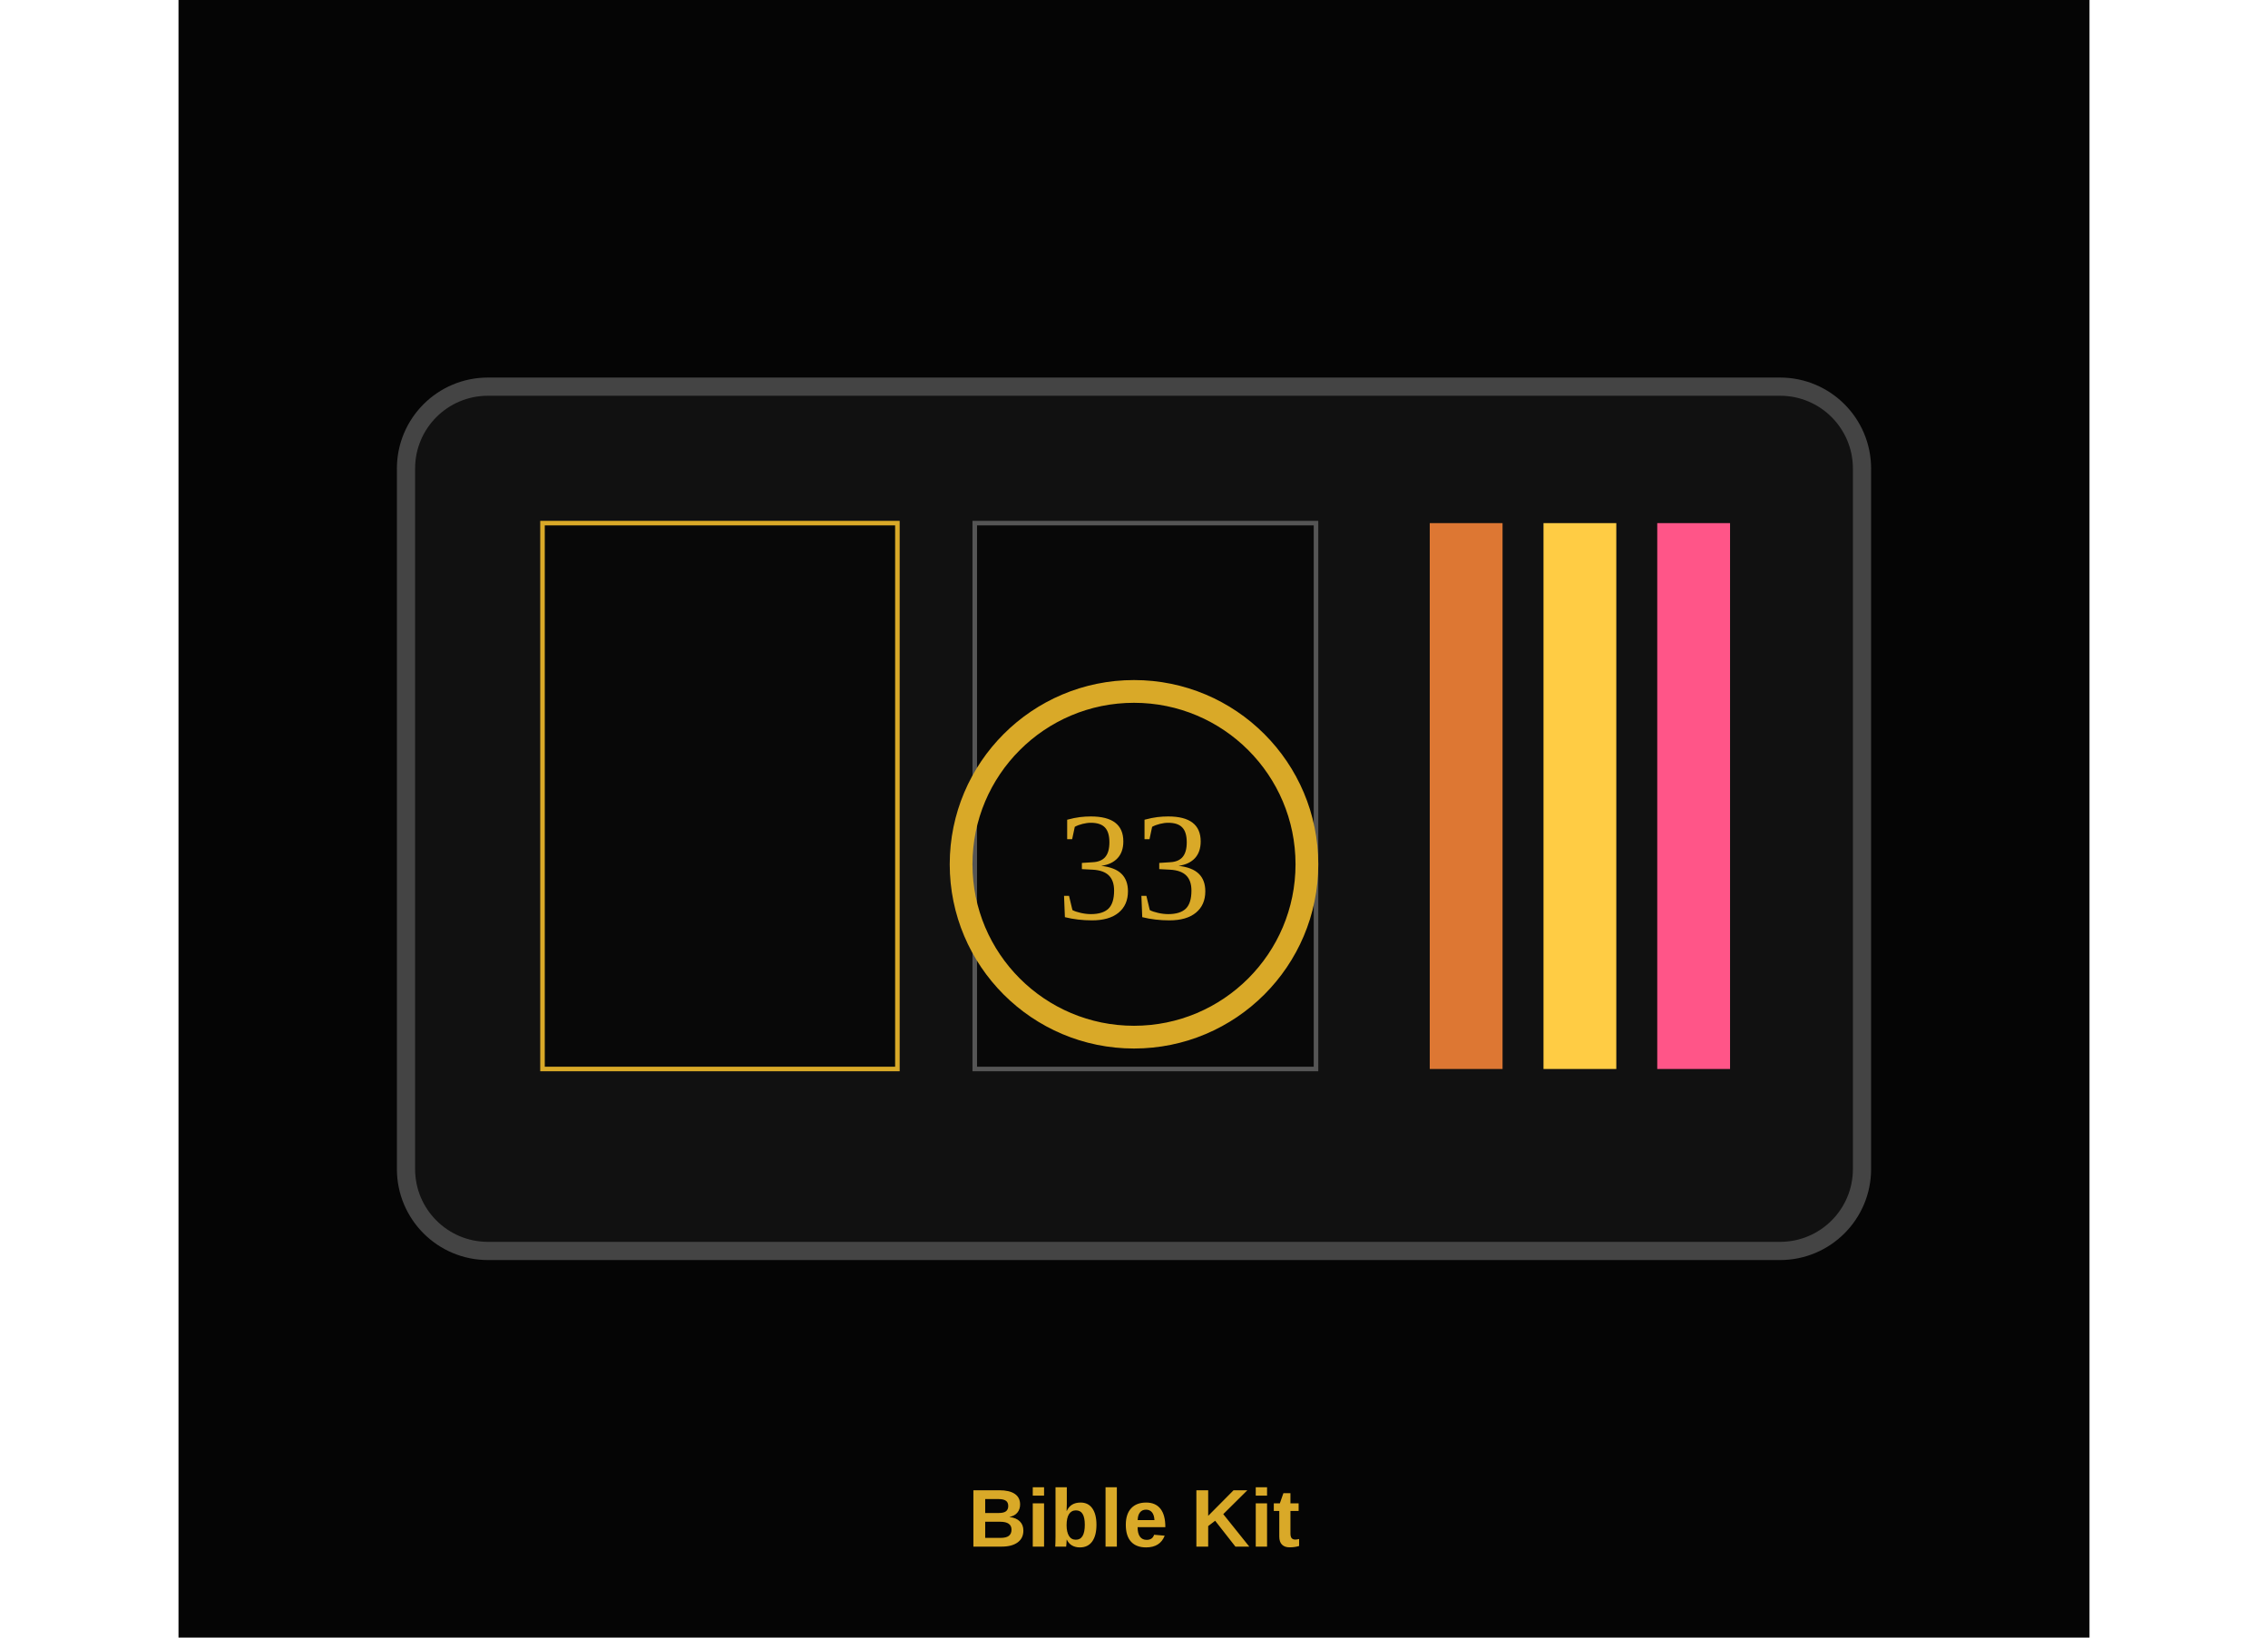
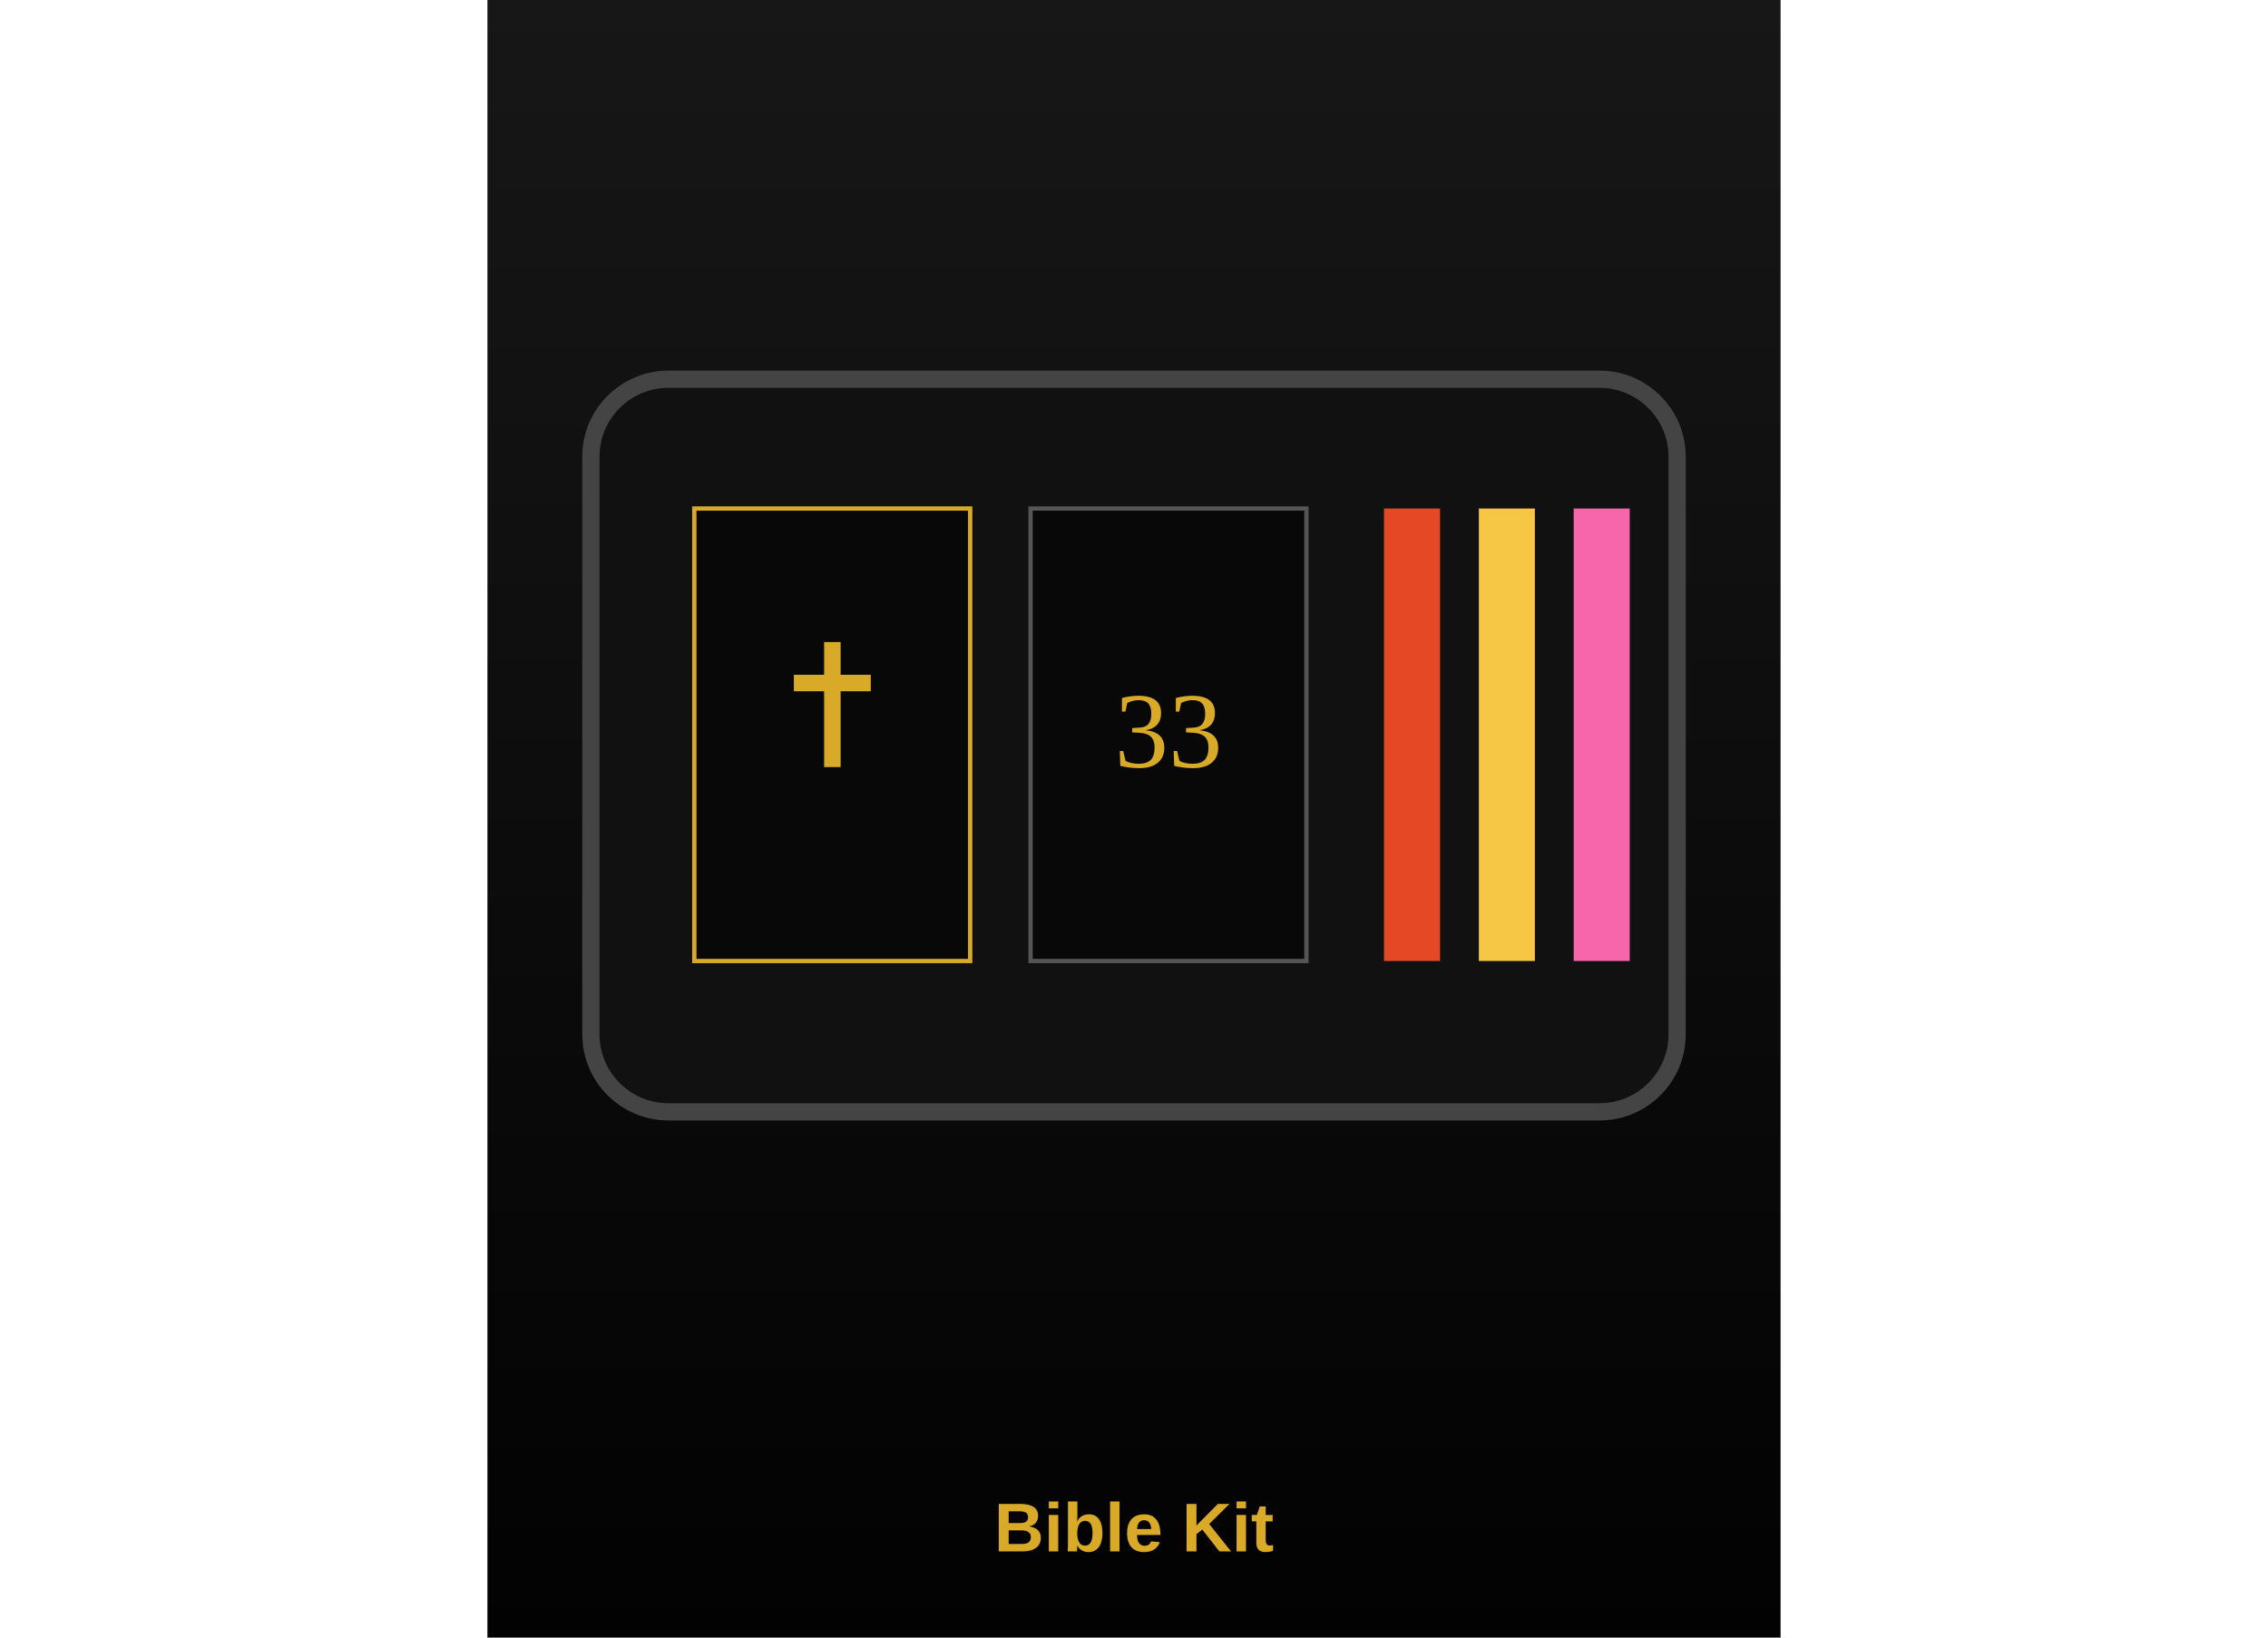
- <svg xmlns="http://www.w3.org/2000/svg" width="900" height="650" viewBox="0 0 420 360">
-   <rect width="420" height="360" fill="#050505" />
-   <rect x="50" y="85" width="320" height="190" rx="18" fill="#111" stroke="#444" stroke-width="4" />
-   <rect x="80" y="115" width="78" height="120" fill="#080808" stroke="#d9a928" />
-   <rect x="175" y="115" width="75" height="120" fill="#080808" stroke="#555" />
-   <rect x="275" y="115" width="16" height="120" fill="#d73" />
-   <rect x="300" y="115" width="16" height="120" fill="#fc4" />
-   <rect x="325" y="115" width="16" height="120" fill="#f58" />
-   <circle cx="210" cy="190" r="38" fill="none" stroke="#d9a928" stroke-width="5" />
-   <text x="210" y="202" text-anchor="middle" font-size="34" fill="#d9a928">33</text>
-   <text x="210" y="340" text-anchor="middle" font-family="Arial" font-size="18" font-weight="900" fill="#d9a928">Bible Kit</text>
+ <svg xmlns="http://www.w3.org/2000/svg" width="900" height="650" viewBox="0 0 300 380">
+   <defs>
+     <linearGradient id="bg" x1="0" x2="0" y1="0" y2="1">
+       <stop stop-color="#171717" />
+       <stop offset="1" stop-color="#020202" />
+     </linearGradient>
+   </defs>
+   <rect width="300" height="380" fill="url(#bg)" />
+   <rect x="24" y="88" width="252" height="170" rx="18" fill="#111" stroke="#444" stroke-width="4" />
+   <rect x="48" y="118" width="64" height="105" fill="#080808" stroke="#d9a928" />
+   <rect x="126" y="118" width="64" height="105" fill="#080808" stroke="#555" />
+   <rect x="208" y="118" width="13" height="105" fill="#e54824" />
+   <rect x="230" y="118" width="13" height="105" fill="#f6c744" />
+   <rect x="252" y="118" width="13" height="105" fill="#f765aa" />
+   <text x="80" y="178" text-anchor="middle" font-size="42" fill="#d9a928">✝</text>
+   <text x="158" y="178" text-anchor="middle" font-size="25" fill="#d9a928">33</text>
+   <text x="150" y="360" text-anchor="middle" font-family="Arial" font-size="16" font-weight="900" fill="#d9a928">Bible Kit</text>
</svg>
